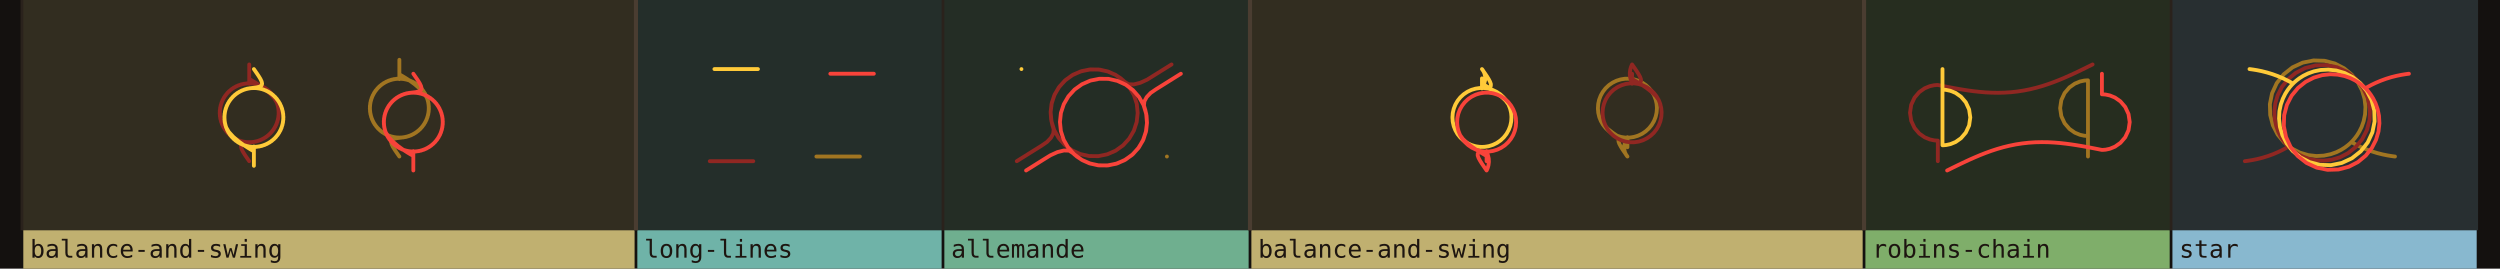
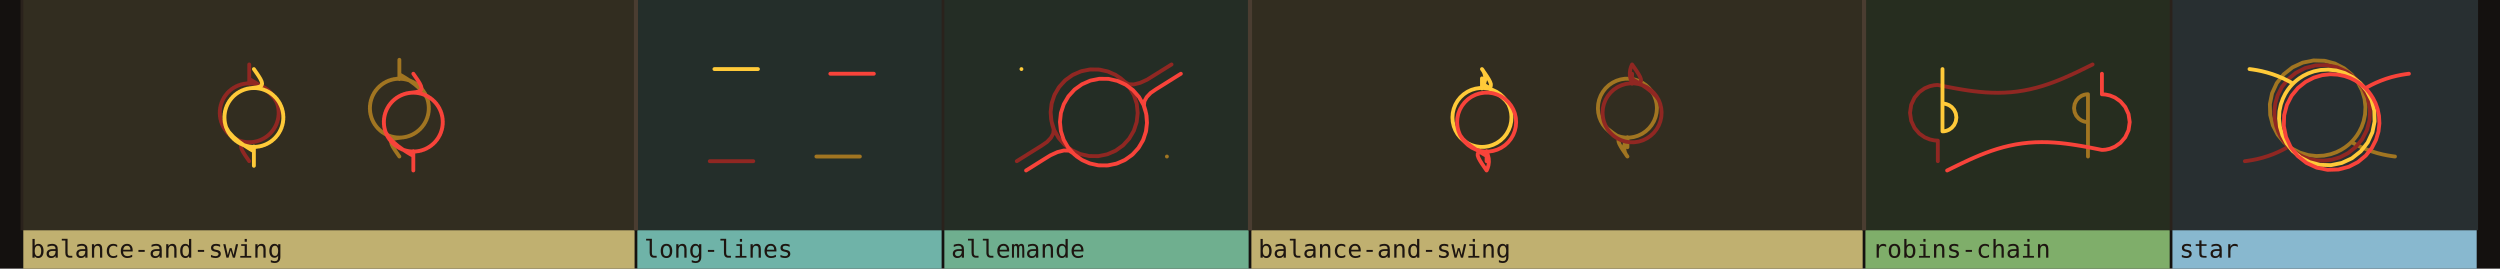
<svg xmlns="http://www.w3.org/2000/svg" viewBox="0 0 912 98" width="912" height="98" role="img">
  <rect width="912" height="98" fill="#14110f" />
  <svg x="8" y="0" width="224" height="84" viewBox="0 0 224 84">
    <rect width="224" height="84" fill="#c0b070" fill-opacity="0.18" />
    <path d="M137.69 21.81L137.69 22.12L137.69 22.92L137.69 24.01L137.69 25.22L137.69 26.33L137.69 27.19L137.69 27.91L137.69 28.48L137.69 28.81L137.69 28.87L137.69 28.87L137.69 28.87L137.69 28.87L137.69 28.84L137.69 28.52L137.69 27.95L137.69 27.25L137.69 26.48L137.69 25.8L137.69 25.33L137.69 25.2L137.69 25.2L137.69 25.2L137.69 25.2L137.69 25.2L137.69 25.2L137.69 25.2L137.69 25.2L137.69 25.5L137.69 26.15L137.69 26.81L137.69 27.1L137.95 27.26L138.7 27.69L139.88 28.4L141.42 29.4L143.24 30.72L145.14 32.34L146.82 34.16L147.86 35.93L148.3 37.66L148.45 39.64L148.23 41.65L147.63 43.58L146.69 45.36L145.43 46.94L143.89 48.25L142.14 49.26L140.23 49.92L138.23 50.21L136.21 50.12L134.25 49.66L132.4 48.84L130.74 47.68L129.33 46.24L128.2 44.56L127.42 42.7L126.99 40.73L126.94 38.71L127.27 36.71L127.97 34.82L129 33.08L130.35 31.57L131.95 30.34L133.75 29.43L135.69 28.87L137.71 28.69L139.72 28.88L141.66 29.44L143.46 30.36L145.05 31.6L146.39 33.12L147.42 34.85L148.11 36.75L148.43 38.75L148.37 40.77L147.94 42.74L147.15 44.6L146.02 46.27L144.6 47.71L142.93 48.86L141.09 49.67L139.12 50.13L137.1 50.21L135.1 49.91L133.19 49.24L131.44 48.23L129.91 46.91L128.66 45.33L127.72 43.54L127.13 41.6L126.92 39.6L127.08 37.58L127.62 35.63L128.51 33.82L129.72 32.21L131.22 30.85L132.94 29.79L134.83 29.07L136.82 28.72L138.84 28.75L140.82 29.15L142.69 29.92L144.38 31.02L145.84 32.42L147.01 34.06L147.85 35.9L148.34 37.86L148.45 39.88L148.18 41.88L147.54 43.8L146.55 45.56L145.26 47.11L143.69 48.39L141.92 49.36L140.05 49.96L138.3 50.21L136.76 50.4L135.6 50.69L134.91 51.13L134.69 51.76L134.86 52.58L135.32 53.55L135.95 54.57L136.6 55.54L137.17 56.36L137.55 56.9L137.69 57.1" fill="none" stroke="#a17521" stroke-width="1.4" stroke-linecap="round" stroke-linejoin="round" />
    <path d="M82.92 23.51L82.92 23.82L82.92 24.61L82.92 25.71L82.92 26.91L82.92 28.03L82.92 28.89L82.92 29.61L82.92 30.17L82.92 30.51L82.92 30.56L82.92 30.56L82.92 30.56L82.92 30.56L82.92 30.53L82.92 30.22L82.92 29.65L82.92 28.95L82.92 28.18L82.92 27.49L82.92 27.03L82.92 26.9L82.92 26.9L82.92 26.9L82.92 26.9L82.92 26.9L82.92 26.9L82.92 26.9L82.92 26.9L82.92 27.2L82.92 27.85L82.92 28.5L82.92 28.8L83.19 28.95L83.94 29.39L85.11 30.1L86.66 31.1L88.48 32.41L90.38 34.03L92.06 35.86L93.1 37.62L93.54 39.36L93.69 41.33L93.46 43.34L92.87 45.27L91.92 47.06L90.66 48.64L89.13 49.95L87.37 50.96L85.47 51.62L83.47 51.91L81.45 51.82L79.48 51.36L77.63 50.53L75.98 49.38L74.56 47.94L73.44 46.26L72.65 44.4L72.23 42.42L72.18 40.4L72.51 38.41L73.2 36.51L74.24 34.78L75.58 33.27L77.18 32.04L78.99 31.13L80.93 30.57L82.94 30.38L84.95 30.58L86.89 31.14L88.69 32.06L90.29 33.3L91.63 34.81L92.66 36.55L93.34 38.45L93.67 40.44L93.61 42.46L93.18 44.44L92.38 46.3L91.25 47.97L89.83 49.41L88.17 50.55L86.32 51.37L84.35 51.82L82.33 51.9L80.33 51.61L78.43 50.94L76.68 49.93L75.15 48.61L73.89 47.02L72.96 45.23L72.37 43.3L72.15 41.29L72.32 39.28L72.85 37.33L73.74 35.52L74.96 33.9L76.45 32.54L78.17 31.49L80.06 30.77L82.05 30.42L84.07 30.44L86.05 30.85L87.92 31.61L89.61 32.72L91.07 34.12L92.24 35.76L93.09 37.6L93.57 39.56L93.68 41.58L93.41 43.58L92.77 45.5L91.79 47.26L90.49 48.81L88.93 50.09L87.15 51.05L85.29 51.66L83.54 51.91L81.99 52.1L80.83 52.38L80.14 52.82L79.92 53.46L80.1 54.28L80.56 55.24L81.18 56.26L81.83 57.24L82.4 58.05L82.78 58.6L82.92 58.8" fill="none" stroke="#902722" stroke-width="1.4" stroke-linecap="round" stroke-linejoin="round" />
    <path d="M84.62 60.49L84.62 60.18L84.62 59.39L84.62 58.29L84.62 57.09L84.62 55.97L84.62 55.11L84.62 54.39L84.62 53.83L84.62 53.49L84.62 53.44L84.62 53.44L84.62 53.44L84.62 53.44L84.62 53.47L84.62 53.78L84.62 54.35L84.62 55.05L84.62 55.82L84.62 56.51L84.62 56.97L84.62 57.1L84.62 57.1L84.62 57.1L84.62 57.1L84.62 57.1L84.62 57.1L84.62 57.1L84.62 57.1L84.62 56.8L84.62 56.15L84.62 55.5L84.62 55.2L84.35 55.05L83.6 54.61L82.43 53.9L80.88 52.9L79.06 51.59L77.16 49.97L75.48 48.14L74.44 46.38L74 44.64L73.85 42.67L74.07 40.66L74.67 38.73L75.61 36.94L76.88 35.36L78.41 34.05L80.16 33.04L82.07 32.38L84.07 32.09L86.09 32.18L88.06 32.64L89.9 33.47L91.56 34.62L92.98 36.06L94.1 37.74L94.89 39.6L95.31 41.58L95.36 43.6L95.03 45.59L94.34 47.49L93.3 49.22L91.95 50.73L90.35 51.96L88.55 52.87L86.61 53.43L84.6 53.62L82.59 53.42L80.65 52.86L78.85 51.94L77.25 50.7L75.91 49.19L74.88 47.45L74.19 45.55L73.87 43.56L73.93 41.54L74.36 39.56L75.16 37.7L76.28 36.03L77.7 34.59L79.37 33.45L81.22 32.63L83.19 32.18L85.2 32.1L87.2 32.39L89.11 33.06L90.86 34.07L92.39 35.39L93.64 36.98L94.58 38.77L95.17 40.7L95.39 42.71L95.22 44.72L94.69 46.67L93.79 48.48L92.58 50.1L91.09 51.46L89.36 52.51L87.48 53.23L85.49 53.58L83.47 53.56L81.49 53.15L79.62 52.39L77.92 51.28L76.47 49.88L75.29 48.24L74.45 46.4L73.97 44.44L73.86 42.42L74.13 40.42L74.76 38.5L75.75 36.74L77.05 35.19L78.61 33.91L80.39 32.95L82.25 32.34L84 32.09L85.54 31.9L86.7 31.62L87.39 31.18L87.62 30.54L87.44 29.72L86.98 28.76L86.36 27.74L85.7 26.76L85.14 25.95L84.76 25.4L84.62 25.2" fill="none" stroke="#ffca39" stroke-width="1.4" stroke-linecap="round" stroke-linejoin="round" />
    <path d="M142.78 62.19L142.78 61.88L142.78 61.08L142.78 59.99L142.78 58.78L142.78 57.67L142.78 56.81L142.78 56.09L142.78 55.52L142.78 55.19L142.78 55.13L142.78 55.13L142.78 55.13L142.78 55.13L142.78 55.16L142.78 55.48L142.78 56.05L142.78 56.75L142.78 57.52L142.78 58.2L142.78 58.67L142.78 58.8L142.78 58.8L142.78 58.8L142.78 58.8L142.78 58.8L142.78 58.8L142.78 58.8L142.78 58.8L142.78 58.5L142.78 57.85L142.78 57.19L142.78 56.9L142.51 56.74L141.76 56.31L140.58 55.6L139.04 54.6L137.22 53.28L135.32 51.66L133.64 49.84L132.6 48.07L132.16 46.34L132.01 44.36L132.23 42.35L132.83 40.42L133.77 38.64L135.03 37.06L136.57 35.75L138.32 34.74L140.23 34.08L142.23 33.79L144.25 33.88L146.22 34.34L148.06 35.16L149.72 36.32L151.14 37.76L152.26 39.44L153.04 41.3L153.47 43.27L153.52 45.29L153.19 47.29L152.5 49.18L151.46 50.92L150.11 52.43L148.51 53.66L146.71 54.57L144.77 55.13L142.76 55.31L140.74 55.12L138.8 54.56L137.01 53.64L135.41 52.4L134.07 50.88L133.04 49.15L132.35 47.25L132.03 45.25L132.09 43.23L132.52 41.26L133.32 39.4L134.44 37.73L135.86 36.29L137.53 35.14L139.38 34.33L141.35 33.87L143.36 33.79L145.36 34.09L147.27 34.76L149.02 35.77L150.55 37.09L151.8 38.67L152.74 40.46L153.33 42.4L153.54 44.4L153.38 46.42L152.84 48.37L151.95 50.18L150.74 51.79L149.25 53.15L147.52 54.21L145.63 54.93L143.65 55.28L141.62 55.25L139.65 54.85L137.78 54.08L136.08 52.98L134.62 51.58L133.45 49.94L132.61 48.1L132.13 46.14L132.02 44.12L132.29 42.12L132.92 40.2L133.91 38.44L135.21 36.89L136.77 35.61L138.54 34.64L140.41 34.04L142.16 33.79L143.7 33.6L144.86 33.31L145.55 32.87L145.78 32.24L145.6 31.42L145.14 30.45L144.52 29.43L143.86 28.46L143.3 27.64L142.92 27.1L142.78 26.9" fill="none" stroke="#f8433a" stroke-width="1.4" stroke-linecap="round" stroke-linejoin="round" />
  </svg>
  <path d="M8 0L8 84" stroke="#2a221c" stroke-width="1" fill="none" />
  <svg x="8" y="84" width="224" height="14" viewBox="0 0 224 14">
    <rect x="0.5" width="223" height="14" fill="#c0b070" />
    <text x="3" y="10" fill="#1d1510" font-size="9" font-family="ui-monospace, Menlo, monospace">balance-and-swing</text>
  </svg>
  <svg x="232" y="0" width="112" height="84" viewBox="0 0 112 84">
    <rect width="112" height="84" fill="#6fb3a8" fill-opacity="0.18" />
    <path d="M81.69 57.1L81.65 57.1L81.53 57.1L81.34 57.1L81.08 57.1L80.75 57.1L80.35 57.1L79.88 57.1L79.36 57.1L78.78 57.1L78.16 57.1L77.49 57.1L76.78 57.1L76.05 57.1L75.29 57.1L74.52 57.1L73.75 57.1L72.97 57.1L72.2 57.1L71.44 57.1L70.71 57.1L70 57.1L69.33 57.1L68.71 57.1L68.13 57.1L67.61 57.1L67.14 57.1L66.74 57.1L66.41 57.1L66.15 57.1L65.96 57.1L65.84 57.1L65.81 57.1L65.84 57.1L65.96 57.1L66.15 57.1L66.41 57.1L66.74 57.1L67.14 57.1L67.61 57.1L68.13 57.1L68.71 57.1L69.33 57.1L70 57.1L70.71 57.1L71.44 57.1L72.2 57.1L72.97 57.1L73.75 57.1L74.52 57.1L75.29 57.1L76.05 57.1L76.78 57.1L77.49 57.1L78.16 57.1L78.78 57.1L79.36 57.1L79.88 57.1L80.35 57.1L80.75 57.1L81.08 57.1L81.34 57.1L81.53 57.1L81.65 57.1L81.69 57.1" fill="none" stroke="#a17521" stroke-width="1.4" stroke-linecap="round" stroke-linejoin="round" />
    <path d="M26.92 58.8L26.96 58.8L27.07 58.8L27.26 58.8L27.52 58.8L27.86 58.8L28.26 58.8L28.72 58.8L29.25 58.8L29.82 58.8L30.45 58.8L31.12 58.8L31.82 58.8L32.56 58.8L33.31 58.8L34.08 58.8L34.86 58.8L35.64 58.8L36.41 58.8L37.17 58.8L37.9 58.8L38.6 58.8L39.27 58.8L39.9 58.8L40.47 58.8L41 58.8L41.46 58.8L41.86 58.8L42.2 58.8L42.46 58.8L42.65 58.8L42.76 58.8L42.8 58.8L42.76 58.8L42.65 58.8L42.46 58.8L42.2 58.8L41.86 58.8L41.46 58.8L41 58.8L40.47 58.8L39.9 58.8L39.27 58.8L38.6 58.8L37.9 58.8L37.17 58.8L36.41 58.8L35.64 58.8L34.86 58.8L34.08 58.8L33.31 58.8L32.56 58.8L31.82 58.8L31.12 58.8L30.45 58.8L29.82 58.8L29.25 58.8L28.72 58.8L28.26 58.8L27.86 58.8L27.52 58.8L27.26 58.8L27.07 58.8L26.96 58.8L26.92 58.8" fill="none" stroke="#902722" stroke-width="1.4" stroke-linecap="round" stroke-linejoin="round" />
    <path d="M28.62 25.2L28.66 25.2L28.77 25.2L28.96 25.2L29.22 25.2L29.55 25.2L29.96 25.2L30.42 25.2L30.94 25.2L31.52 25.2L32.15 25.2L32.81 25.2L33.52 25.2L34.25 25.2L35.01 25.2L35.78 25.2L36.56 25.2L37.34 25.2L38.11 25.2L38.86 25.2L39.6 25.2L40.3 25.2L40.97 25.2L41.59 25.2L42.17 25.2L42.7 25.2L43.16 25.2L43.56 25.2L43.89 25.2L44.16 25.2L44.34 25.2L44.46 25.2L44.5 25.2L44.46 25.2L44.34 25.2L44.16 25.2L43.89 25.2L43.56 25.2L43.16 25.2L42.7 25.2L42.17 25.2L41.59 25.2L40.97 25.2L40.3 25.2L39.6 25.2L38.86 25.2L38.11 25.2L37.34 25.2L36.56 25.2L35.78 25.2L35.01 25.2L34.25 25.2L33.52 25.2L32.81 25.2L32.15 25.2L31.52 25.2L30.94 25.2L30.42 25.2L29.96 25.2L29.55 25.2L29.22 25.2L28.96 25.2L28.77 25.2L28.66 25.2L28.62 25.2" fill="none" stroke="#ffca39" stroke-width="1.4" stroke-linecap="round" stroke-linejoin="round" />
    <path d="M86.78 26.9L86.74 26.9L86.62 26.9L86.43 26.9L86.17 26.9L85.84 26.9L85.44 26.9L84.97 26.9L84.45 26.9L83.87 26.9L83.25 26.9L82.58 26.9L81.88 26.9L81.14 26.9L80.39 26.9L79.61 26.9L78.84 26.9L78.06 26.9L77.29 26.9L76.53 26.9L75.8 26.9L75.09 26.9L74.43 26.9L73.8 26.9L73.22 26.9L72.7 26.9L72.23 26.9L71.83 26.9L71.5 26.9L71.24 26.9L71.05 26.9L70.93 26.9L70.9 26.9L70.93 26.9L71.05 26.9L71.24 26.9L71.5 26.9L71.83 26.9L72.23 26.9L72.7 26.9L73.22 26.9L73.8 26.9L74.43 26.9L75.09 26.9L75.8 26.9L76.53 26.9L77.29 26.9L78.06 26.9L78.84 26.9L79.61 26.9L80.39 26.9L81.14 26.9L81.88 26.9L82.58 26.9L83.25 26.9L83.87 26.9L84.45 26.9L84.97 26.9L85.44 26.9L85.84 26.9L86.17 26.9L86.43 26.9L86.62 26.9L86.74 26.9L86.78 26.9" fill="none" stroke="#f8433a" stroke-width="1.4" stroke-linecap="round" stroke-linejoin="round" />
  </svg>
  <path d="M232 0L232 84" stroke="#2a221c" stroke-width="1" fill="none" />
  <svg x="232" y="84" width="112" height="14" viewBox="0 0 112 14">
    <rect x="0.5" width="111" height="14" fill="#6fb3a8" />
    <text x="3" y="10" fill="#1d1510" font-size="9" font-family="ui-monospace, Menlo, monospace">long-lines</text>
  </svg>
  <svg x="344" y="0" width="112" height="84" viewBox="0 0 112 84">
    <rect width="112" height="84" fill="#6faf8f" fill-opacity="0.18" />
    <path d="M81.69 57.1L81.69 57.1L81.69 57.1L81.69 57.1L81.69 57.1L81.69 57.1L81.69 57.1L81.69 57.1L81.69 57.1L81.69 57.1L81.69 57.1L81.69 57.1L81.69 57.1L81.69 57.1L81.69 57.1L81.69 57.1L81.69 57.1L81.69 57.1L81.69 57.1L81.69 57.1L81.69 57.1L81.69 57.1L81.69 57.1L81.69 57.1L81.69 57.1L81.69 57.1L81.69 57.1L81.69 57.1L81.69 57.1L81.69 57.1L81.69 57.1L81.69 57.1L81.69 57.1L81.69 57.1L81.69 57.1L81.69 57.1L81.69 57.1L81.69 57.1L81.69 57.1L81.69 57.1L81.69 57.1L81.69 57.1L81.69 57.1L81.69 57.1L81.69 57.1L81.69 57.1L81.69 57.1L81.69 57.1L81.69 57.1L81.69 57.1L81.69 57.1L81.69 57.1L81.69 57.1L81.69 57.1L81.69 57.1L81.69 57.1L81.69 57.1L81.69 57.1L81.69 57.1L81.69 57.1L81.69 57.1L81.69 57.1L81.69 57.1L81.69 57.1L81.69 57.1" fill="none" stroke="#a17521" stroke-width="1.4" stroke-linecap="round" stroke-linejoin="round" />
    <path d="M26.92 58.8L27.3 58.56L28.35 57.9L29.9 56.94L31.79 55.75L33.88 54.45L35.99 53.13L37.93 51.8L39.37 50.29L40.22 48.73L40.38 47.19L39.89 45.55L39.44 43.47L39.27 40.93L39.59 37.98L40.58 34.83L42.22 31.93L44.43 29.43L47.12 27.45L50.15 26.08L53.41 25.37L56.75 25.35L60.01 26.03L63.06 27.38L65.76 29.34L67.99 31.81L69.66 34.7L70.69 37.87L71.03 41.19L70.67 44.5L69.63 47.67L67.95 50.55L65.7 53.02L62.99 54.96L59.94 56.29L56.67 56.96L53.34 56.93L50.08 56.2L47.05 54.81L44.38 52.82L42.18 50.31L40.55 47.4L39.57 44.21L39.27 40.89L39.68 37.58L40.76 34.43L42.49 31.57L44.77 29.14L47.5 27.23L50.58 25.94L53.85 25.32L57.19 25.4L60.31 26.13L62.86 27.27L64.85 28.57L66.32 29.87L67.68 30.74L69.59 30.8L71.95 30.21L74.49 29.05L77 27.49L79.4 25.99L81.44 24.72L82.85 23.84L83.38 23.51" fill="none" stroke="#902722" stroke-width="1.4" stroke-linecap="round" stroke-linejoin="round" />
    <path d="M28.62 25.2L28.62 25.2L28.62 25.2L28.62 25.2L28.62 25.2L28.62 25.2L28.62 25.2L28.62 25.2L28.62 25.2L28.62 25.2L28.62 25.2L28.62 25.2L28.62 25.2L28.62 25.2L28.62 25.2L28.62 25.2L28.62 25.2L28.62 25.2L28.62 25.2L28.62 25.2L28.62 25.2L28.62 25.2L28.62 25.2L28.62 25.2L28.62 25.2L28.62 25.2L28.62 25.2L28.62 25.2L28.62 25.2L28.62 25.2L28.62 25.2L28.62 25.2L28.62 25.2L28.62 25.2L28.62 25.2L28.62 25.2L28.62 25.2L28.62 25.2L28.62 25.2L28.62 25.2L28.62 25.2L28.62 25.2L28.62 25.2L28.62 25.2L28.62 25.2L28.62 25.2L28.62 25.2L28.62 25.2L28.62 25.2L28.62 25.2L28.62 25.2L28.62 25.2L28.62 25.2L28.62 25.2L28.62 25.2L28.62 25.2L28.62 25.2L28.62 25.2L28.62 25.2L28.62 25.2L28.62 25.2L28.62 25.2L28.62 25.2L28.62 25.2L28.62 25.2" fill="none" stroke="#ffca39" stroke-width="1.4" stroke-linecap="round" stroke-linejoin="round" />
    <path d="M86.78 26.9L86.39 27.14L85.35 27.79L83.8 28.76L81.9 29.95L79.82 31.25L77.7 32.57L75.76 33.9L74.32 35.41L73.47 36.97L73.31 38.51L73.81 40.15L74.26 42.23L74.42 44.77L74.11 47.71L73.12 50.86L71.47 53.77L69.26 56.26L66.58 58.24L63.54 59.62L60.29 60.33L56.95 60.35L53.69 59.66L50.64 58.32L47.94 56.36L45.7 53.88L44.04 51L43.01 47.82L42.67 44.51L43.02 41.19L44.07 38.02L45.75 35.14L47.99 32.68L50.7 30.74L53.76 29.4L57.03 28.74L60.36 28.77L63.62 29.5L66.65 30.89L69.32 32.88L71.52 35.39L73.15 38.3L74.13 41.48L74.42 44.81L74.02 48.12L72.93 51.27L71.21 54.12L68.93 56.56L66.19 58.46L63.12 59.75L59.84 60.37L56.51 60.29L53.39 59.57L50.84 58.43L48.85 57.12L47.37 55.83L46.02 54.95L44.11 54.9L41.75 55.49L39.2 56.65L36.69 58.2L34.29 59.7L32.26 60.98L30.84 61.86L30.31 62.19" fill="none" stroke="#f8433a" stroke-width="1.4" stroke-linecap="round" stroke-linejoin="round" />
  </svg>
  <path d="M344 0L344 84" stroke="#2a221c" stroke-width="1" fill="none" />
  <svg x="344" y="84" width="112" height="14" viewBox="0 0 112 14">
    <rect x="0.5" width="111" height="14" fill="#6faf8f" />
    <text x="3" y="10" fill="#1d1510" font-size="9" font-family="ui-monospace, Menlo, monospace">allemande</text>
  </svg>
  <svg x="456" y="0" width="224" height="84" viewBox="0 0 224 84">
    <rect width="224" height="84" fill="#c0b070" fill-opacity="0.18" />
    <path d="M137.69 57.1L137.54 56.93L137.18 56.42L136.77 55.52L136.51 54.32L136.54 53.02L136.84 51.93L137.19 51.07L137.48 50.45L137.65 50.1L137.69 50.04L137.69 50.04L137.69 50.04L137.69 50.04L137.69 50.07L137.69 50.39L137.69 50.96L137.69 51.66L137.69 52.43L137.69 53.11L137.69 53.58L137.69 53.71L137.69 53.71L137.69 53.71L137.69 53.71L137.69 53.71L137.69 53.71L137.69 53.71L137.69 53.71L137.69 53.41L137.69 52.76L137.69 52.1L137.69 51.81L137.42 51.65L136.68 51.22L135.54 50.54L134.07 49.62L132.37 48.46L130.61 47.09L129.04 45.6L128.03 44.23L127.48 42.9L127.09 41.37L126.92 39.76L127 38.14L127.31 36.56L127.87 35.04L128.64 33.61L129.61 32.33L130.77 31.2L132.09 30.26L133.53 29.52L135.06 29.01L136.66 28.73L138.27 28.7L139.88 28.91L141.43 29.36L142.9 30.03L144.25 30.92L145.46 32L146.49 33.25L147.32 34.63L147.93 36.13L148.31 37.7L148.45 39.31L148.35 40.93L148.01 42.51L147.44 44.02L146.64 45.43L145.65 46.7L144.47 47.81L143.15 48.74L141.69 49.45L140.15 49.94L138.55 50.19L136.94 50.2L135.34 49.96L133.79 49.49L132.33 48.8L130.99 47.89L129.8 46.79L128.79 45.53L127.98 44.13L127.39 42.62L127.03 41.05L126.92 39.43L127.04 37.82L127.41 36.25L128 34.74L128.82 33.35L129.83 32.09L131.02 30.99L132.37 30.09L133.83 29.4L135.38 28.94L136.98 28.71L138.6 28.72L140.19 28.98L141.73 29.47L143.18 30.19L144.51 31.12L145.68 32.24L146.67 33.51L147.46 34.93L148.02 36.44L148.36 38.02L148.45 39.64L148.3 41.25L147.92 42.82L147.3 44.31L146.46 45.7L145.43 46.94L144.22 48.01L142.86 48.9L141.39 49.57L139.84 50.01L138.28 50.21L136.87 50.2L135.68 50.25L134.86 50.49L134.45 50.96L134.43 51.64L134.74 52.51L135.28 53.52L135.93 54.56L136.6 55.54L137.17 56.36L137.55 56.9L137.69 57.1" fill="none" stroke="#a17521" stroke-width="1.4" stroke-linecap="round" stroke-linejoin="round" />
    <path d="M139.38 23.51L139.26 23.75L138.98 24.42L138.7 25.43L138.55 26.64L138.6 27.84L138.83 28.8L139.06 29.58L139.25 30.17L139.36 30.51L139.38 30.56L139.38 30.56L139.38 30.56L139.38 30.56L139.38 30.53L139.38 30.22L139.38 29.65L139.38 28.95L139.38 28.18L139.38 27.49L139.38 27.03L139.38 26.9L139.38 26.9L139.38 26.9L139.38 26.9L139.38 26.9L139.38 26.9L139.38 26.9L139.38 26.9L139.38 27.2L139.38 27.85L139.38 28.5L139.38 28.8L139.65 28.95L140.39 29.38L141.53 30.06L143 30.99L144.7 32.15L146.46 33.52L148.02 35L149.04 36.38L149.58 37.7L149.98 39.24L150.15 40.85L150.07 42.46L149.75 44.05L149.2 45.57L148.43 46.99L147.45 48.28L146.3 49.41L144.98 50.35L143.54 51.09L142.01 51.6L140.41 51.87L138.8 51.9L137.19 51.7L135.64 51.25L134.17 50.57L132.82 49.69L131.61 48.61L130.58 47.36L129.75 45.97L129.14 44.47L128.76 42.9L128.61 41.29L128.71 39.68L129.06 38.1L129.63 36.59L130.42 35.18L131.42 33.9L132.59 32.79L133.92 31.87L135.37 31.16L136.92 30.67L138.51 30.42L140.13 30.41L141.73 30.64L143.28 31.11L144.74 31.81L146.08 32.72L147.26 33.81L148.27 35.08L149.08 36.48L149.67 37.98L150.03 39.56L150.15 41.17L150.03 42.78L149.66 44.36L149.07 45.86L148.25 47.26L147.24 48.52L146.04 49.61L144.7 50.51L143.24 51.21L141.69 51.67L140.09 51.9L138.47 51.88L136.88 51.62L135.34 51.13L133.89 50.41L132.56 49.49L131.39 48.37L130.4 47.09L129.61 45.68L129.04 44.17L128.71 42.58L128.62 40.97L128.76 39.36L129.15 37.79L129.77 36.29L130.61 34.91L131.64 33.67L132.85 32.59L134.2 31.71L135.68 31.04L137.23 30.6L138.79 30.4L140.2 30.41L141.39 30.36L142.21 30.11L142.62 29.65L142.64 28.97L142.33 28.09L141.79 27.09L141.14 26.05L140.47 25.06L139.9 24.25L139.52 23.71L139.38 23.51" fill="none" stroke="#902722" stroke-width="1.4" stroke-linecap="round" stroke-linejoin="round" />
    <path d="M84.62 25.2L84.77 25.37L85.12 25.89L85.53 26.78L85.79 27.98L85.76 29.28L85.46 30.37L85.11 31.24L84.82 31.86L84.65 32.2L84.62 32.26L84.62 32.26L84.62 32.26L84.62 32.26L84.62 32.23L84.62 31.91L84.62 31.35L84.62 30.64L84.62 29.87L84.62 29.19L84.62 28.73L84.62 28.6L84.62 28.6L84.62 28.6L84.62 28.6L84.62 28.6L84.62 28.6L84.62 28.6L84.62 28.6L84.62 28.89L84.62 29.55L84.62 30.2L84.62 30.5L84.89 30.65L85.63 31.08L86.76 31.76L88.23 32.68L89.93 33.85L91.69 35.22L93.26 36.7L94.27 38.08L94.82 39.4L95.22 40.94L95.38 42.55L95.31 44.16L94.99 45.75L94.44 47.27L93.67 48.69L92.69 49.98L91.53 51.11L90.22 52.05L88.78 52.78L87.24 53.29L85.65 53.57L84.03 53.6L82.43 53.39L80.87 52.95L79.4 52.27L78.05 51.38L76.85 50.3L75.82 49.06L74.99 47.67L74.37 46.17L73.99 44.6L73.85 42.99L73.95 41.38L74.29 39.79L74.86 38.28L75.66 36.87L76.65 35.6L77.83 34.49L79.16 33.57L80.61 32.85L82.15 32.37L83.75 32.11L85.37 32.11L86.97 32.34L88.51 32.81L89.97 33.51L91.31 34.41L92.5 35.51L93.51 36.77L94.32 38.17L94.91 39.68L95.27 41.26L95.39 42.87L95.26 44.48L94.9 46.06L94.3 47.56L93.49 48.96L92.47 50.22L91.28 51.31L89.94 52.21L88.47 52.9L86.93 53.37L85.32 53.59L83.71 53.58L82.11 53.32L80.57 52.83L79.12 52.11L77.8 51.18L76.63 50.07L75.63 48.79L74.85 47.38L74.28 45.86L73.94 44.28L73.85 42.67L74 41.06L74.39 39.49L75.01 37.99L75.84 36.61L76.88 35.36L78.08 34.29L79.44 33.41L80.91 32.74L82.47 32.3L84.02 32.1L85.44 32.1L86.62 32.05L87.44 31.81L87.85 31.35L87.87 30.66L87.56 29.79L87.03 28.79L86.37 27.74L85.71 26.76L85.14 25.95L84.76 25.4L84.62 25.2" fill="none" stroke="#ffca39" stroke-width="1.4" stroke-linecap="round" stroke-linejoin="round" />
    <path d="M86.31 62.19L86.44 61.95L86.72 61.28L87 60.27L87.15 59.06L87.09 57.86L86.87 56.9L86.63 56.12L86.45 55.53L86.33 55.19L86.31 55.13L86.31 55.13L86.31 55.13L86.31 55.13L86.31 55.16L86.31 55.48L86.31 56.05L86.31 56.75L86.31 57.52L86.31 58.2L86.31 58.67L86.31 58.8L86.31 58.8L86.31 58.8L86.31 58.8L86.31 58.8L86.31 58.8L86.31 58.8L86.31 58.8L86.31 58.5L86.31 57.85L86.31 57.19L86.31 56.9L86.05 56.74L85.31 56.31L84.17 55.64L82.7 54.71L81 53.55L79.24 52.18L77.67 50.69L76.66 49.32L76.11 47.99L75.72 46.46L75.55 44.85L75.63 43.23L75.94 41.65L76.49 40.13L77.27 38.71L78.24 37.42L79.4 36.29L80.72 35.35L82.16 34.61L83.69 34.1L85.28 33.83L86.9 33.79L88.51 34L90.06 34.45L91.53 35.12L92.88 36.01L94.09 37.09L95.11 38.34L95.94 39.73L96.56 41.22L96.94 42.79L97.08 44.4L96.98 46.02L96.64 47.6L96.07 49.11L95.27 50.52L94.28 51.79L93.1 52.91L91.77 53.83L90.32 54.54L88.78 55.03L87.18 55.28L85.57 55.29L83.97 55.06L82.42 54.58L80.96 53.89L79.62 52.98L78.43 51.88L77.42 50.62L76.61 49.22L76.02 47.71L75.66 46.14L75.55 44.52L75.67 42.91L76.03 41.34L76.63 39.83L77.45 38.44L78.46 37.18L79.65 36.08L81 35.18L82.46 34.49L84.01 34.03L85.61 33.8L87.22 33.82L88.82 34.07L90.36 34.57L91.81 35.28L93.14 36.21L94.31 37.33L95.3 38.61L96.09 40.02L96.65 41.53L96.99 43.11L97.08 44.73L96.93 46.34L96.54 47.91L95.93 49.4L95.09 50.79L94.06 52.03L92.85 53.11L91.49 53.99L90.02 54.66L88.46 55.1L86.91 55.3L85.5 55.29L84.31 55.34L83.49 55.59L83.08 56.05L83.06 56.73L83.37 57.61L83.91 58.61L84.56 59.65L85.23 60.63L85.79 61.45L86.18 61.99L86.31 62.19" fill="none" stroke="#f8433a" stroke-width="1.4" stroke-linecap="round" stroke-linejoin="round" />
  </svg>
  <path d="M456 0L456 84" stroke="#2a221c" stroke-width="1" fill="none" />
  <svg x="456" y="84" width="224" height="14" viewBox="0 0 224 14">
    <rect x="0.5" width="223" height="14" fill="#c0b070" />
    <text x="3" y="10" fill="#1d1510" font-size="9" font-family="ui-monospace, Menlo, monospace">balance-and-swing</text>
  </svg>
  <svg x="680" y="0" width="112" height="84" viewBox="0 0 112 84">
    <rect width="112" height="84" fill="#7fae6a" fill-opacity="0.18" />
-     <path d="M81.69 57.1L81.69 57.04L81.69 56.85L81.69 56.55L81.69 56.15L81.69 55.64L81.69 55.04L81.69 54.36L81.69 53.59L81.69 52.76L81.69 51.86L81.69 50.9L81.69 49.89L81.69 48.84L81.69 47.76L81.69 46.65L81.69 45.51L81.69 44.36L81.69 43.2L81.69 42.05L81.69 40.9L81.69 39.76L81.69 38.65L81.69 37.56L81.69 36.51L81.69 35.51L81.69 34.55L81.69 33.65L81.69 32.82L81.69 32.05L81.69 31.37L81.69 30.77L81.69 30.26L81.69 29.86L81.69 29.56L81.69 29.37L81.69 29.31L81.33 29.32L80.32 29.4L78.79 29.73L76.9 30.51L74.93 31.89L73.18 33.92L71.97 36.52L71.54 39.45L71.97 42.38L73.18 44.99L74.93 47.02L76.9 48.4L78.79 49.18L80.32 49.51L81.33 49.59L81.69 49.6L81.69 49.75L81.69 50.16L81.69 50.77L81.69 51.54L81.69 52.42L81.69 53.35L81.69 54.28L81.69 55.15L81.69 55.93L81.69 56.54L81.69 56.95L81.69 57.1" fill="none" stroke="#a17521" stroke-width="1.4" stroke-linecap="round" stroke-linejoin="round" />
+     <path d="M81.69 57.1L81.69 57.03L81.69 56.84L81.69 56.54L81.69 56.12L81.69 55.61L81.69 55L81.69 54.31L81.69 53.55L81.69 52.72L81.69 51.83L81.69 50.89L81.69 49.91L81.69 48.9L81.69 47.86L81.69 46.8L81.69 45.74L81.69 44.68L81.69 43.62L81.69 42.58L81.69 41.57L81.69 40.59L81.69 39.65L81.69 38.76L81.69 37.93L81.69 37.17L81.69 36.48L81.69 35.87L81.69 35.36L81.69 34.94L81.69 34.64L81.69 34.45L81.69 34.38L81.69 34.38L81.69 34.38L81.69 34.38L81.69 34.38L81.51 34.38L81 34.43L80.24 34.59L79.29 34.98L78.31 35.67L77.43 36.69L76.83 37.99L76.61 39.45L76.83 40.92L77.43 42.22L78.31 43.24L79.29 43.93L80.24 44.32L81 44.48L81.51 44.52L81.69 44.53L81.69 44.77L81.69 45.46L81.69 46.49L81.69 47.79L81.69 49.26L81.69 50.81L81.69 52.37L81.69 53.84L81.69 55.13L81.69 56.17L81.69 56.85L81.69 57.1" fill="none" stroke="#a17521" stroke-width="1.4" stroke-linecap="round" stroke-linejoin="round" />
    <path d="M83.38 23.51L83.26 23.57L82.9 23.75L82.32 24.03L81.53 24.42L80.55 24.91L79.39 25.47L78.06 26.12L76.57 26.82L74.94 27.56L73.19 28.34L71.31 29.13L69.34 29.9L67.27 30.65L65.11 31.36L62.9 31.99L60.62 32.55L58.31 33.01L55.96 33.38L53.61 33.64L51.25 33.79L48.91 33.85L46.6 33.81L44.34 33.7L42.15 33.51L40.04 33.28L38.02 33.01L36.13 32.72L34.36 32.42L32.74 32.13L31.29 31.86L30.02 31.62L28.94 31.41L28.08 31.24L27.45 31.11L27.05 31.03L26.92 31.01L26.56 31.01L25.55 31.1L24.02 31.43L22.14 32.2L20.16 33.58L18.42 35.62L17.21 38.22L16.77 41.15L17.21 44.08L18.42 46.68L20.16 48.72L22.14 50.1L24.02 50.87L25.55 51.2L26.56 51.29L26.92 51.3L26.92 51.44L26.92 51.85L26.92 52.47L26.92 53.24L26.92 54.12L26.92 55.05L26.92 55.98L26.92 56.85L26.92 57.62L26.92 58.24L26.92 58.65L26.92 58.8" fill="none" stroke="#902722" stroke-width="1.4" stroke-linecap="round" stroke-linejoin="round" />
-     <path d="M28.62 25.2L28.62 25.27L28.62 25.45L28.62 25.75L28.62 26.16L28.62 26.66L28.62 27.26L28.62 27.95L28.62 28.71L28.62 29.55L28.62 30.45L28.62 31.4L28.62 32.41L28.62 33.46L28.62 34.54L28.62 35.66L28.62 36.79L28.62 37.94L28.62 39.1L28.62 40.26L28.62 41.41L28.62 42.54L28.62 43.65L28.62 44.74L28.62 45.79L28.62 46.8L28.62 47.75L28.62 48.65L28.62 49.49L28.62 50.25L28.62 50.94L28.62 51.53L28.62 52.04L28.62 52.45L28.62 52.75L28.62 52.93L28.62 52.99L28.98 52.99L29.98 52.9L31.52 52.57L33.4 51.8L35.37 50.42L37.12 48.38L38.33 45.78L38.76 42.85L38.33 39.92L37.12 37.32L35.37 35.28L33.4 33.9L31.52 33.13L29.98 32.8L28.98 32.71L28.62 32.7L28.62 32.56L28.62 32.15L28.62 31.53L28.62 30.76L28.62 29.88L28.62 28.95L28.62 28.02L28.62 27.15L28.62 26.38L28.62 25.76L28.62 25.35L28.62 25.2" fill="none" stroke="#ffca39" stroke-width="1.4" stroke-linecap="round" stroke-linejoin="round" />
+     <path d="M28.62 25.2L28.62 25.27L28.62 25.46L28.62 25.77L28.62 26.18L28.62 26.69L28.62 27.3L28.62 27.99L28.62 28.75L28.62 29.58L28.62 30.47L28.62 31.41L28.62 32.39L28.62 33.41L28.62 34.44L28.62 35.5L28.62 36.56L28.62 37.63L28.62 38.68L28.62 39.72L28.62 40.73L28.62 41.71L28.62 42.65L28.62 43.54L28.62 44.37L28.62 45.14L28.62 45.82L28.62 46.43L28.62 46.95L28.62 47.36L28.62 47.67L28.62 47.86L28.62 47.92L28.62 47.92L28.62 47.92L28.62 47.92L28.62 47.92L28.8 47.92L29.3 47.88L30.07 47.71L31.01 47.32L32 46.63L32.87 45.61L33.47 44.31L33.69 42.85L33.47 41.38L32.87 40.08L32 39.06L31.01 38.37L30.07 37.99L29.3 37.82L28.8 37.78L28.62 37.78L28.62 37.53L28.62 36.84L28.62 35.81L28.62 34.52L28.62 33.05L28.62 31.49L28.62 29.93L28.62 28.46L28.62 27.17L28.62 26.14L28.62 25.45L28.62 25.2" fill="none" stroke="#ffca39" stroke-width="1.4" stroke-linecap="round" stroke-linejoin="round" />
    <path d="M30.31 62.19L30.44 62.13L30.8 61.95L31.38 61.66L32.16 61.27L33.15 60.79L34.31 60.22L35.64 59.58L37.13 58.88L38.75 58.13L40.51 57.36L42.38 56.57L44.36 55.79L46.43 55.04L48.58 54.34L50.8 53.7L53.07 53.15L55.39 52.68L57.73 52.32L60.09 52.06L62.45 51.9L64.79 51.85L67.09 51.88L69.35 52L71.55 52.18L73.66 52.42L75.67 52.69L77.57 52.98L79.34 53.27L80.95 53.56L82.41 53.83L83.68 54.08L84.75 54.29L85.62 54.46L86.25 54.59L86.64 54.66L86.78 54.69L87.13 54.68L88.14 54.6L89.68 54.27L91.56 53.49L93.53 52.11L95.28 50.08L96.49 47.48L96.92 44.55L96.49 41.62L95.28 39.01L93.53 36.98L91.56 35.6L89.68 34.82L88.14 34.49L87.13 34.41L86.78 34.4L86.78 34.25L86.78 33.84L86.78 33.23L86.78 32.46L86.78 31.58L86.78 30.65L86.78 29.72L86.78 28.85L86.78 28.07L86.78 27.46L86.78 27.05L86.78 26.9" fill="none" stroke="#f8433a" stroke-width="1.4" stroke-linecap="round" stroke-linejoin="round" />
  </svg>
  <path d="M680 0L680 84" stroke="#2a221c" stroke-width="1" fill="none" />
  <svg x="680" y="84" width="112" height="14" viewBox="0 0 112 14">
    <rect x="0.5" width="111" height="14" fill="#7fae6a" />
    <text x="3" y="10" fill="#1d1510" font-size="9" font-family="ui-monospace, Menlo, monospace">robins-chain</text>
  </svg>
  <svg x="792" y="0" width="112" height="84" viewBox="0 0 112 84">
    <rect width="112" height="84" fill="#88b8cf" fill-opacity="0.18" />
    <path d="M81.69 57.1L81.34 57.06L80.4 56.93L78.99 56.7L77.25 56.35L75.32 55.87L73.32 55.25L71.37 54.54L69.58 53.78L68.04 53.05L66.85 52.41L66.08 51.97L65.81 51.81L65.95 51.66L66.36 51.23L66.98 50.5L67.78 49.45L68.65 48.06L69.52 46.32L70.26 44.21L70.77 41.75L70.92 39.01L70.59 36.05L69.68 33L68.14 30L65.94 27.24L63.11 24.9L59.74 23.16L55.97 22.17L51.99 22.05L48.03 22.85L44.32 24.56L41.1 27.1L38.56 30.32L36.85 34.03L36.05 37.99L36.17 41.97L37.16 45.74L38.9 49.11L41.24 51.94L44 54.14L47 55.68L50.05 56.59L53.01 56.92L55.75 56.77L58.21 56.26L60.32 55.52L62.06 54.65L63.45 53.78L64.5 52.98L65.23 52.36L65.66 51.95L65.81 51.81L66.08 51.97L66.85 52.41L68.04 53.05L69.58 53.78L71.37 54.54L73.32 55.25L75.32 55.87L77.25 56.35L78.99 56.7L80.4 56.93L81.34 57.06L81.69 57.1" fill="none" stroke="#a17521" stroke-width="1.4" stroke-linecap="round" stroke-linejoin="round" />
    <path d="M26.92 58.8L27.26 58.76L28.2 58.63L29.61 58.4L31.35 58.05L33.29 57.56L35.29 56.95L37.24 56.24L39.03 55.48L40.56 54.74L41.75 54.11L42.52 53.67L42.8 53.5L42.94 53.64L43.38 54.05L44.1 54.68L45.15 55.47L46.54 56.35L48.29 57.21L50.4 57.96L52.85 58.47L55.6 58.61L58.56 58.28L61.61 57.38L64.6 55.84L67.36 53.64L69.71 50.81L71.45 47.44L72.44 43.67L72.56 39.69L71.76 35.73L70.04 32.02L67.5 28.8L64.28 26.26L60.58 24.55L56.61 23.75L52.64 23.87L48.87 24.85L45.49 26.6L42.66 28.94L40.46 31.7L38.92 34.69L38.02 37.74L37.69 40.7L37.84 43.45L38.34 45.9L39.09 48.01L39.95 49.76L40.83 51.15L41.62 52.2L42.25 52.93L42.66 53.36L42.8 53.5L42.52 53.67L41.75 54.11L40.56 54.74L39.03 55.48L37.24 56.24L35.29 56.95L33.29 57.56L31.35 58.05L29.61 58.4L28.2 58.63L27.26 58.76L26.92 58.8" fill="none" stroke="#902722" stroke-width="1.4" stroke-linecap="round" stroke-linejoin="round" />
    <path d="M28.62 25.2L28.96 25.24L29.9 25.37L31.31 25.6L33.05 25.95L34.98 26.44L36.99 27.05L38.94 27.76L40.73 28.52L42.26 29.26L43.45 29.89L44.22 30.33L44.5 30.5L44.36 30.64L43.95 31.07L43.32 31.8L42.53 32.85L41.65 34.24L40.79 35.99L40.04 38.1L39.53 40.55L39.39 43.3L39.72 46.26L40.62 49.31L42.16 52.3L44.36 55.06L47.19 57.4L50.56 59.15L54.33 60.13L58.31 60.25L62.27 59.45L65.98 57.74L69.2 55.2L71.74 51.98L73.45 48.27L74.25 44.31L74.13 40.33L73.15 36.56L71.4 33.19L69.06 30.36L66.3 28.16L63.31 26.62L60.26 25.72L57.3 25.39L54.55 25.53L52.1 26.04L49.99 26.79L48.24 27.65L46.85 28.53L45.8 29.32L45.07 29.95L44.64 30.36L44.5 30.5L44.22 30.33L43.45 29.89L42.26 29.26L40.73 28.52L38.94 27.76L36.99 27.05L34.98 26.44L33.05 25.95L31.31 25.6L29.9 25.37L28.96 25.24L28.62 25.2" fill="none" stroke="#ffca39" stroke-width="1.4" stroke-linecap="round" stroke-linejoin="round" />
    <path d="M86.78 26.9L86.43 26.94L85.49 27.07L84.08 27.3L82.35 27.65L80.41 28.13L78.41 28.75L76.46 29.46L74.67 30.22L73.14 30.95L71.95 31.59L71.17 32.03L70.9 32.19L70.75 32.05L70.32 31.64L69.59 31.02L68.54 30.22L67.16 29.35L65.41 28.48L63.3 27.74L60.84 27.23L58.1 27.08L55.14 27.41L52.09 28.32L49.09 29.86L46.33 32.06L43.99 34.89L42.25 38.26L41.26 42.03L41.14 46.01L41.94 49.97L43.65 53.68L46.19 56.9L49.42 59.44L53.12 61.15L57.08 61.95L61.06 61.83L64.83 60.84L68.2 59.1L71.03 56.76L73.23 54L74.77 51L75.68 47.95L76.01 44.99L75.86 42.25L75.35 39.79L74.61 37.68L73.74 35.94L72.87 34.55L72.08 33.5L71.45 32.77L71.04 32.34L70.9 32.19L71.17 32.03L71.95 31.59L73.14 30.95L74.67 30.22L76.46 29.46L78.41 28.75L80.41 28.13L82.35 27.65L84.08 27.3L85.49 27.07L86.43 26.94L86.78 26.9" fill="none" stroke="#f8433a" stroke-width="1.4" stroke-linecap="round" stroke-linejoin="round" />
  </svg>
  <path d="M792 0L792 84" stroke="#2a221c" stroke-width="1" fill="none" />
  <svg x="792" y="84" width="112" height="14" viewBox="0 0 112 14">
    <rect x="0.5" width="111" height="14" fill="#88b8cf" />
    <text x="3" y="10" fill="#1d1510" font-size="9" font-family="ui-monospace, Menlo, monospace">star</text>
  </svg>
  <path d="M232 0L232 84" stroke="#4a3d31" stroke-width="1.5" fill="none" />
  <path d="M456 0L456 84" stroke="#4a3d31" stroke-width="1.5" fill="none" />
  <path d="M680 0L680 84" stroke="#4a3d31" stroke-width="1.5" fill="none" />
</svg>
